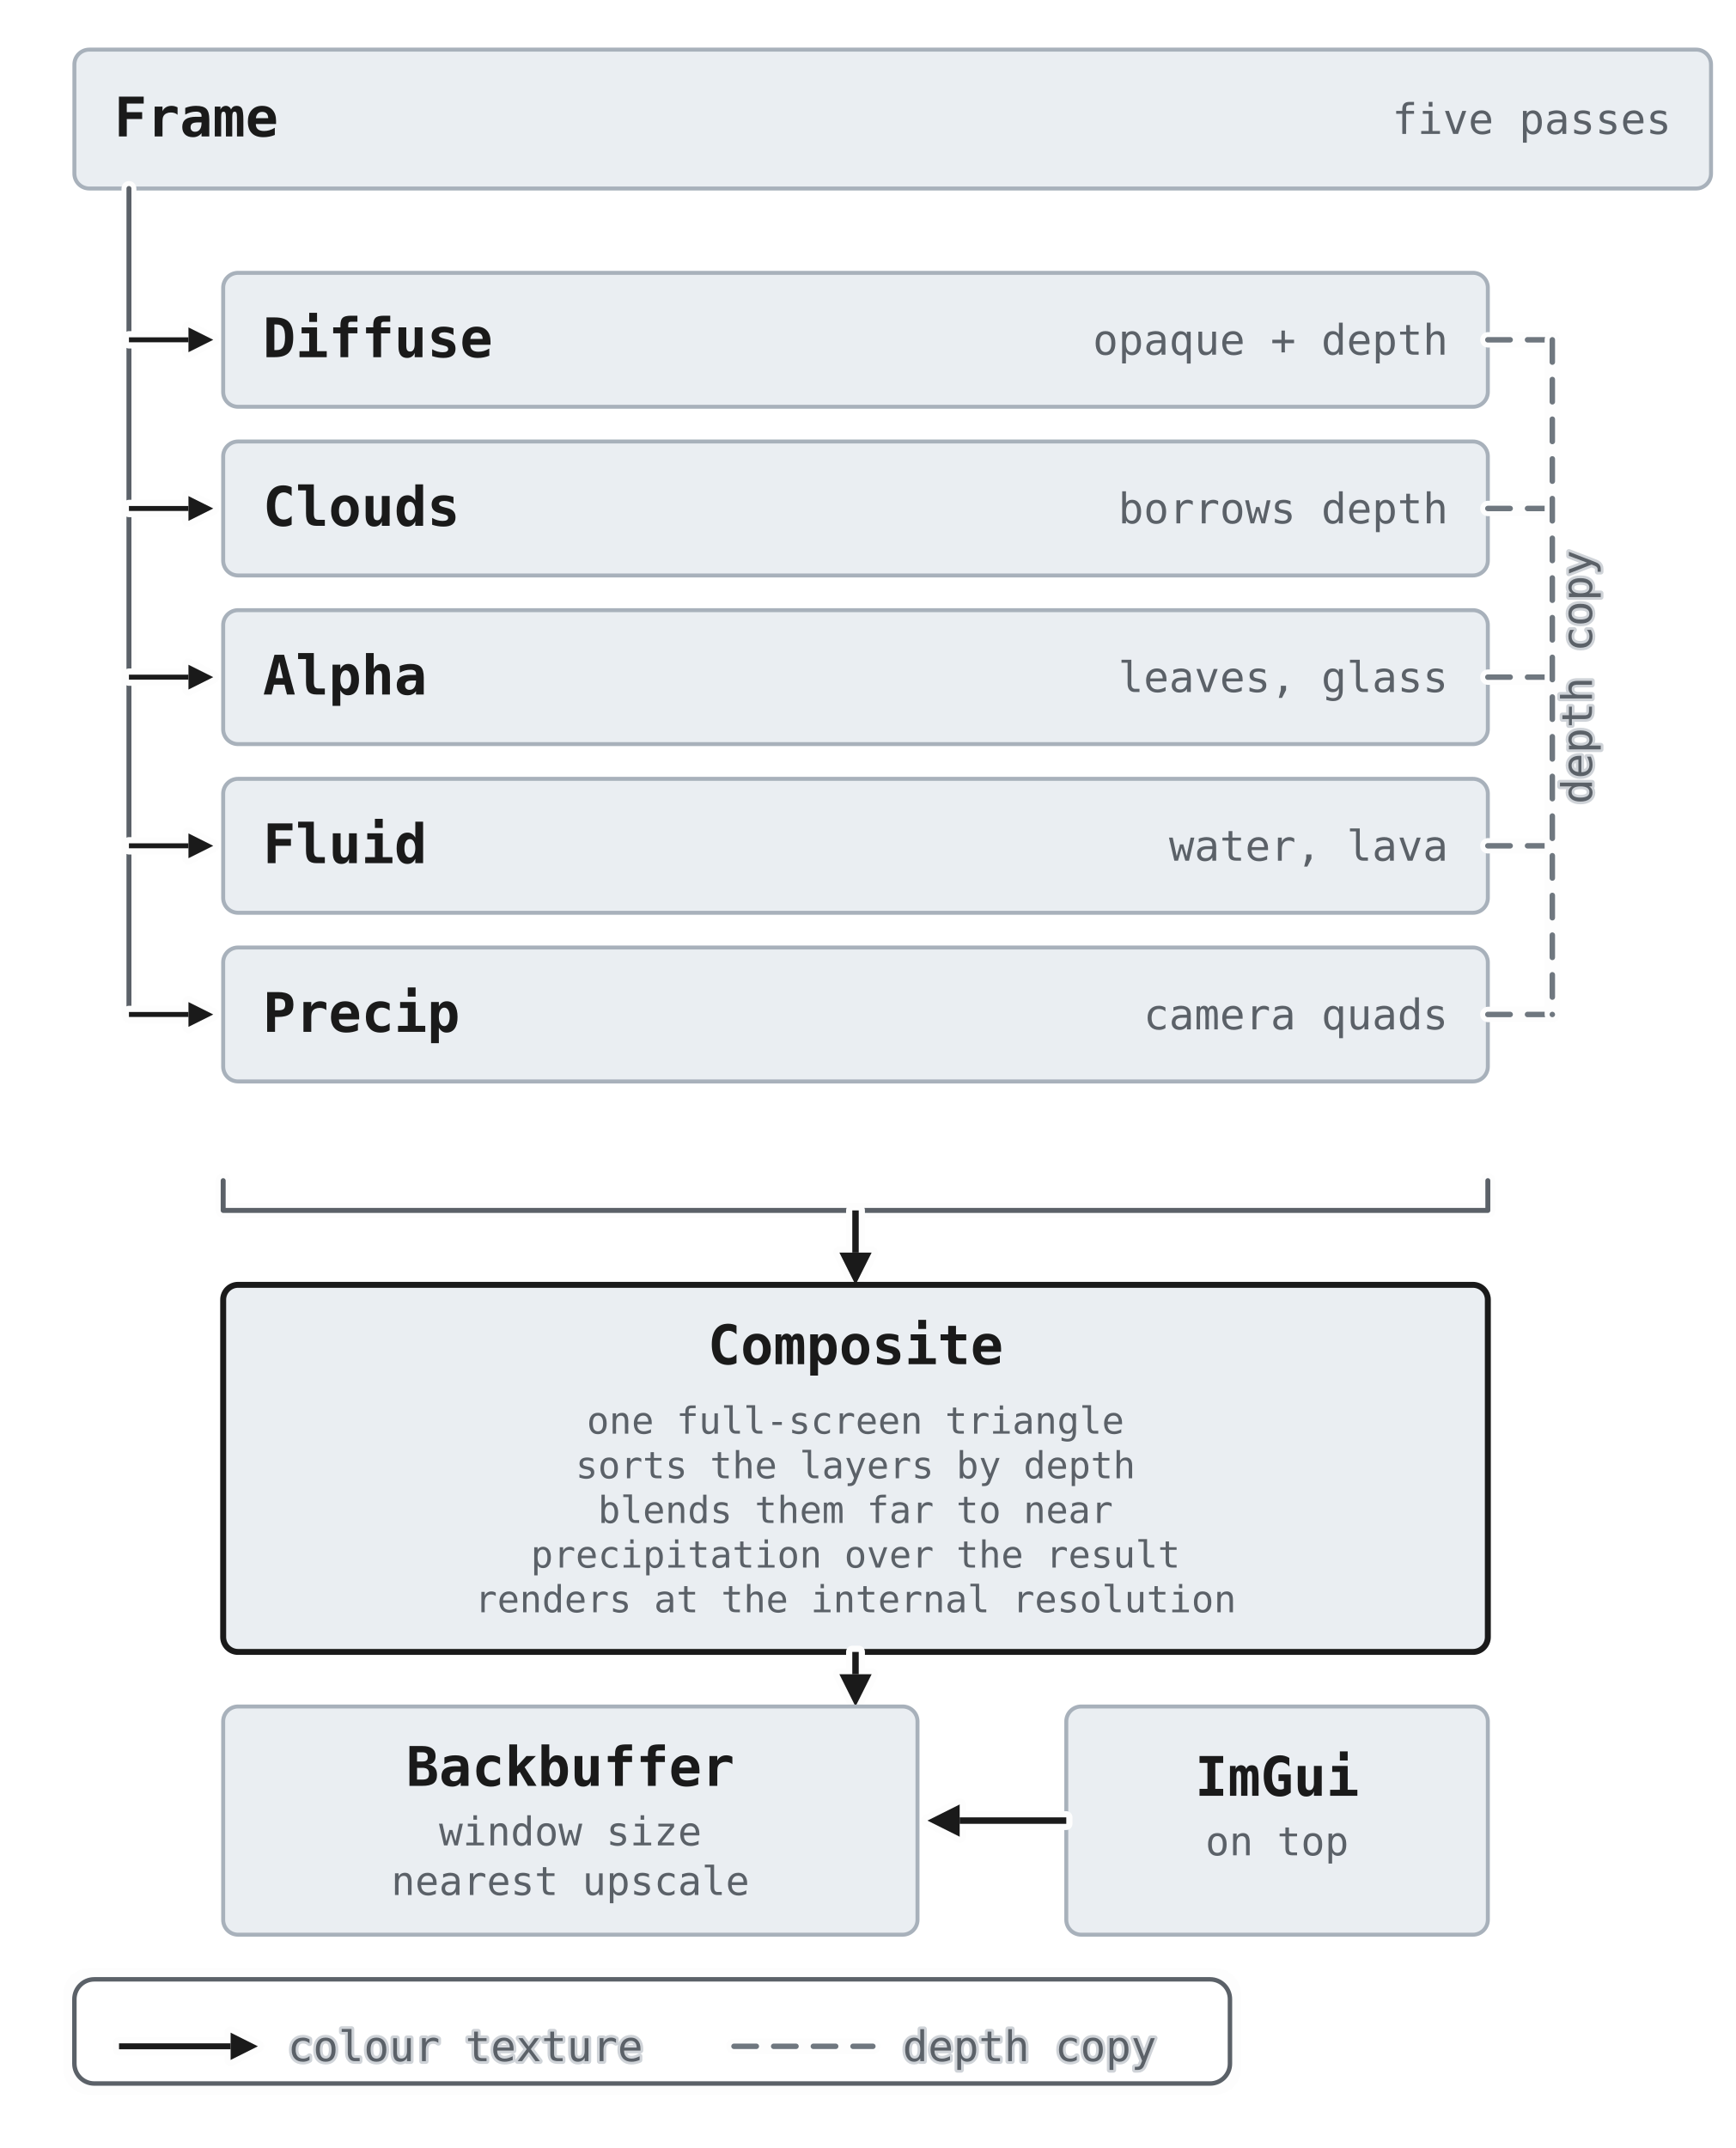
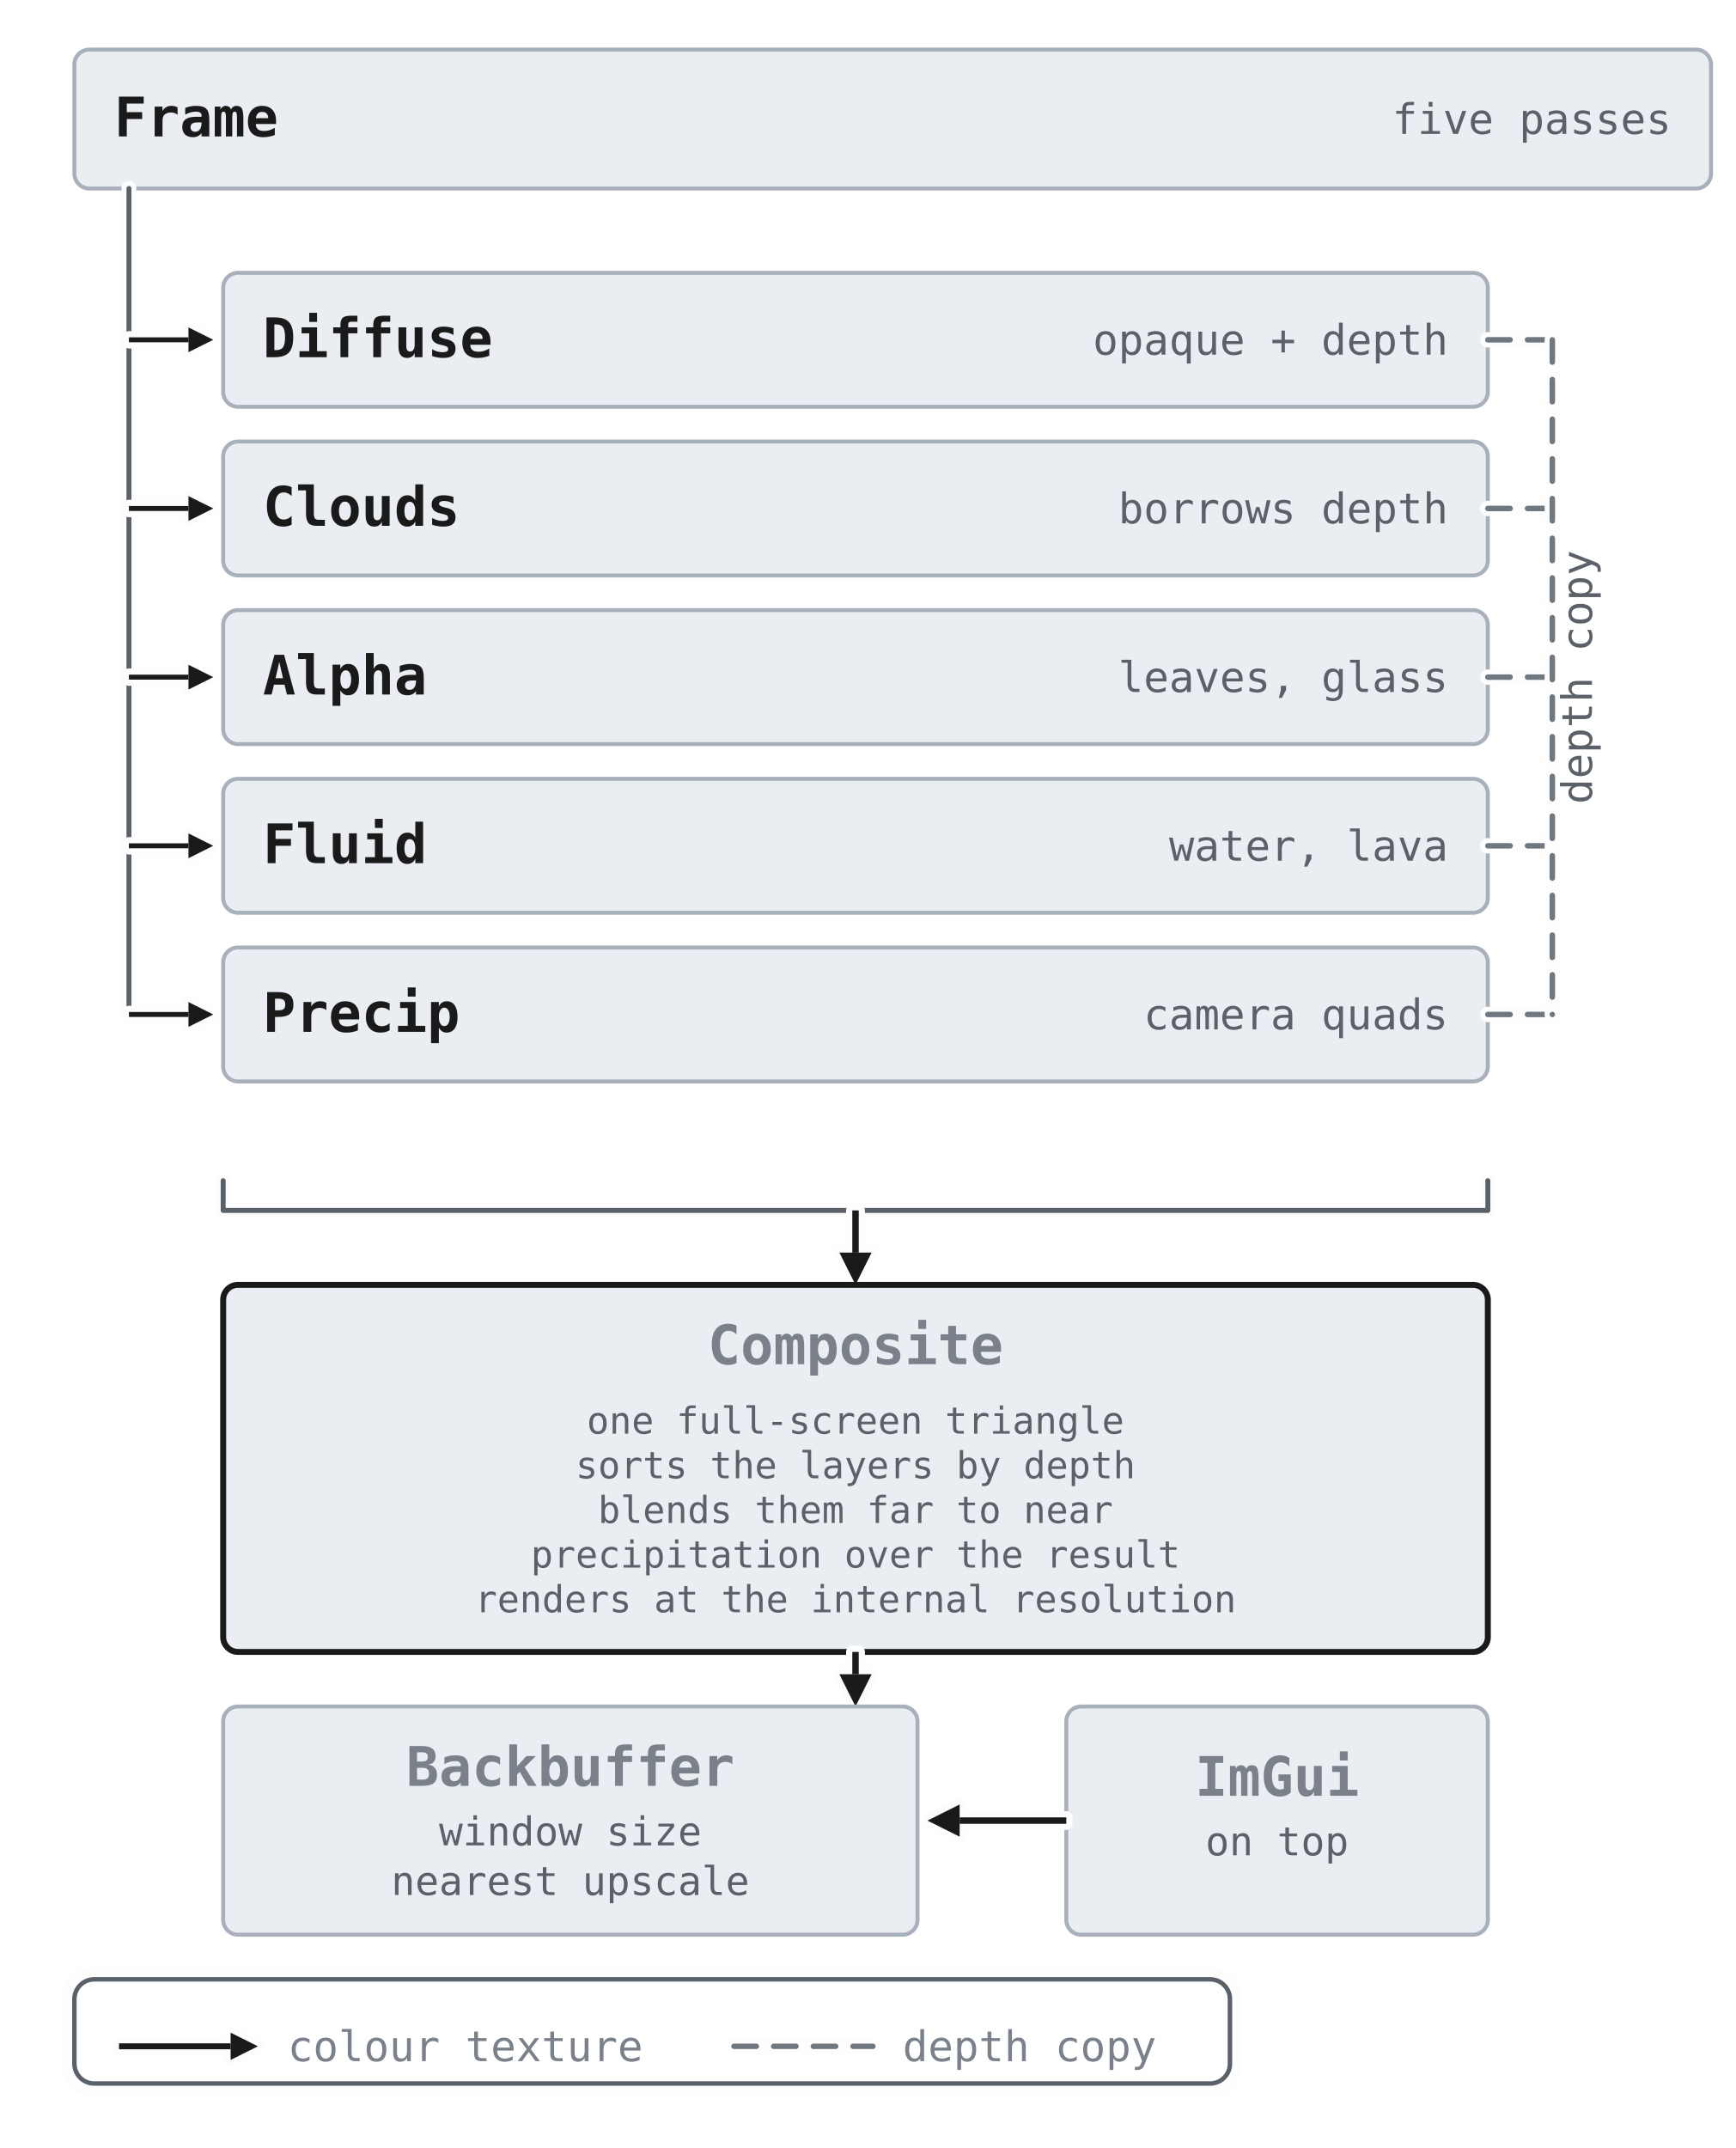
<svg xmlns="http://www.w3.org/2000/svg" viewBox="0 0 700 866" width="700" height="866" style="max-width:100%;height:auto">
  <rect x="30" y="20" width="660" height="56" rx="6" fill="#eaeef2" stroke="#a8b1bb" stroke-width="1.6" />
  <text x="46.00" y="55.00" font-family="Anonymous Pro, ui-monospace, SFMono-Regular, Menlo, monospace" font-size="22" font-weight="bold" text-anchor="start" fill="#1a1a1a">Frame</text>
  <text x="674.00" y="54.00" font-family="Anonymous Pro, ui-monospace, SFMono-Regular, Menlo, monospace" font-size="17" font-weight="normal" text-anchor="end" fill="#5b6168">five passes</text>
  <path d="M 52,76 L 52,409.0" fill="none" stroke="#fdfdfd" stroke-width="6.0" stroke-linecap="round" stroke-linejoin="round" />
  <path d="M 52,76 L 52,409.0" fill="none" stroke="#5b6168" stroke-width="2.0" stroke-linecap="round" stroke-linejoin="round" />
  <path d="M 52.00,138.00 L 76.00,138.00 L 76.00,136.00 L 52.00,136.00 Z" fill="#fdfdfd" stroke="#fdfdfd" stroke-width="5.0" stroke-linejoin="round" />
  <path d="M 76.00,142.00 L 86.00,137.00 L 76.00,132.00 Z" fill="#fdfdfd" stroke="#fdfdfd" stroke-width="5.0" stroke-linejoin="round" />
  <path d="M 52.00,138.00 L 76.00,138.00 L 76.00,136.00 L 52.00,136.00 Z" fill="#1a1a1a" />
  <path d="M 76.00,142.00 L 86.00,137.00 L 76.00,132.00 Z" fill="#1a1a1a" />
  <rect x="90" y="110" width="510" height="54" rx="6" fill="#eaeef2" stroke="#a8b1bb" stroke-width="1.6" />
  <text x="106.00" y="144.00" font-family="Anonymous Pro, ui-monospace, SFMono-Regular, Menlo, monospace" font-size="22" font-weight="bold" text-anchor="start" fill="#1a1a1a">Diffuse</text>
  <text x="584.00" y="143.00" font-family="Anonymous Pro, ui-monospace, SFMono-Regular, Menlo, monospace" font-size="17" font-weight="normal" text-anchor="end" fill="#5b6168">opaque + depth</text>
  <path d="M 52.00,206.00 L 76.00,206.00 L 76.00,204.00 L 52.00,204.00 Z" fill="#fdfdfd" stroke="#fdfdfd" stroke-width="5.0" stroke-linejoin="round" />
  <path d="M 76.00,210.00 L 86.00,205.00 L 76.00,200.00 Z" fill="#fdfdfd" stroke="#fdfdfd" stroke-width="5.0" stroke-linejoin="round" />
  <path d="M 52.00,206.00 L 76.00,206.00 L 76.00,204.00 L 52.00,204.00 Z" fill="#1a1a1a" />
  <path d="M 76.00,210.00 L 86.00,205.00 L 76.00,200.00 Z" fill="#1a1a1a" />
  <rect x="90" y="178" width="510" height="54" rx="6" fill="#eaeef2" stroke="#a8b1bb" stroke-width="1.6" />
  <text x="106.00" y="212.00" font-family="Anonymous Pro, ui-monospace, SFMono-Regular, Menlo, monospace" font-size="22" font-weight="bold" text-anchor="start" fill="#1a1a1a">Clouds</text>
  <text x="584.00" y="211.00" font-family="Anonymous Pro, ui-monospace, SFMono-Regular, Menlo, monospace" font-size="17" font-weight="normal" text-anchor="end" fill="#5b6168">borrows depth</text>
  <path d="M 52.00,274.00 L 76.00,274.00 L 76.00,272.00 L 52.00,272.00 Z" fill="#fdfdfd" stroke="#fdfdfd" stroke-width="5.0" stroke-linejoin="round" />
  <path d="M 76.00,278.00 L 86.00,273.00 L 76.00,268.00 Z" fill="#fdfdfd" stroke="#fdfdfd" stroke-width="5.0" stroke-linejoin="round" />
  <path d="M 52.00,274.00 L 76.00,274.00 L 76.00,272.00 L 52.00,272.00 Z" fill="#1a1a1a" />
  <path d="M 76.00,278.00 L 86.00,273.00 L 76.00,268.00 Z" fill="#1a1a1a" />
  <rect x="90" y="246" width="510" height="54" rx="6" fill="#eaeef2" stroke="#a8b1bb" stroke-width="1.6" />
  <text x="106.00" y="280.00" font-family="Anonymous Pro, ui-monospace, SFMono-Regular, Menlo, monospace" font-size="22" font-weight="bold" text-anchor="start" fill="#1a1a1a">Alpha</text>
  <text x="584.00" y="279.00" font-family="Anonymous Pro, ui-monospace, SFMono-Regular, Menlo, monospace" font-size="17" font-weight="normal" text-anchor="end" fill="#5b6168">leaves, glass</text>
  <path d="M 52.00,342.00 L 76.00,342.00 L 76.00,340.00 L 52.00,340.00 Z" fill="#fdfdfd" stroke="#fdfdfd" stroke-width="5.0" stroke-linejoin="round" />
  <path d="M 76.00,346.00 L 86.00,341.00 L 76.00,336.00 Z" fill="#fdfdfd" stroke="#fdfdfd" stroke-width="5.0" stroke-linejoin="round" />
  <path d="M 52.00,342.00 L 76.00,342.00 L 76.00,340.00 L 52.00,340.00 Z" fill="#1a1a1a" />
  <path d="M 76.00,346.00 L 86.00,341.00 L 76.00,336.00 Z" fill="#1a1a1a" />
  <rect x="90" y="314" width="510" height="54" rx="6" fill="#eaeef2" stroke="#a8b1bb" stroke-width="1.6" />
  <text x="106.00" y="348.00" font-family="Anonymous Pro, ui-monospace, SFMono-Regular, Menlo, monospace" font-size="22" font-weight="bold" text-anchor="start" fill="#1a1a1a">Fluid</text>
  <text x="584.00" y="347.00" font-family="Anonymous Pro, ui-monospace, SFMono-Regular, Menlo, monospace" font-size="17" font-weight="normal" text-anchor="end" fill="#5b6168">water, lava</text>
  <path d="M 52.00,410.00 L 76.00,410.00 L 76.00,408.00 L 52.00,408.00 Z" fill="#fdfdfd" stroke="#fdfdfd" stroke-width="5.0" stroke-linejoin="round" />
  <path d="M 76.00,414.00 L 86.00,409.00 L 76.00,404.00 Z" fill="#fdfdfd" stroke="#fdfdfd" stroke-width="5.0" stroke-linejoin="round" />
  <path d="M 52.00,410.00 L 76.00,410.00 L 76.00,408.00 L 52.00,408.00 Z" fill="#1a1a1a" />
  <path d="M 76.00,414.00 L 86.00,409.00 L 76.00,404.00 Z" fill="#1a1a1a" />
  <rect x="90" y="382" width="510" height="54" rx="6" fill="#eaeef2" stroke="#a8b1bb" stroke-width="1.6" />
  <text x="106.00" y="416.00" font-family="Anonymous Pro, ui-monospace, SFMono-Regular, Menlo, monospace" font-size="22" font-weight="bold" text-anchor="start" fill="#1a1a1a">Precip</text>
  <text x="584.00" y="415.00" font-family="Anonymous Pro, ui-monospace, SFMono-Regular, Menlo, monospace" font-size="17" font-weight="normal" text-anchor="end" fill="#5b6168">camera quads</text>
  <path d="M 600.0,137.0 L 626.0,137.0" fill="none" stroke="#fdfdfd" stroke-width="6.2" stroke-linecap="round" stroke-linejoin="round" />
  <path d="M 600.0,137.0 L 626.0,137.0" fill="none" stroke="#6f777f" stroke-width="2.2" stroke-linecap="round" stroke-linejoin="round" stroke-dasharray="9 7" />
  <path d="M 600.0,205.0 L 626.0,205.0" fill="none" stroke="#fdfdfd" stroke-width="6.2" stroke-linecap="round" stroke-linejoin="round" />
  <path d="M 600.0,205.0 L 626.0,205.0" fill="none" stroke="#6f777f" stroke-width="2.2" stroke-linecap="round" stroke-linejoin="round" stroke-dasharray="9 7" />
  <path d="M 600.0,273.0 L 626.0,273.0" fill="none" stroke="#fdfdfd" stroke-width="6.2" stroke-linecap="round" stroke-linejoin="round" />
  <path d="M 600.0,273.0 L 626.0,273.0" fill="none" stroke="#6f777f" stroke-width="2.2" stroke-linecap="round" stroke-linejoin="round" stroke-dasharray="9 7" />
  <path d="M 600.0,341.0 L 626.0,341.0" fill="none" stroke="#fdfdfd" stroke-width="6.2" stroke-linecap="round" stroke-linejoin="round" />
  <path d="M 600.0,341.0 L 626.0,341.0" fill="none" stroke="#6f777f" stroke-width="2.2" stroke-linecap="round" stroke-linejoin="round" stroke-dasharray="9 7" />
  <path d="M 600.0,409.0 L 626.0,409.0" fill="none" stroke="#fdfdfd" stroke-width="6.2" stroke-linecap="round" stroke-linejoin="round" />
  <path d="M 600.0,409.0 L 626.0,409.0" fill="none" stroke="#6f777f" stroke-width="2.2" stroke-linecap="round" stroke-linejoin="round" stroke-dasharray="9 7" />
  <path d="M 626.0,137.0 L 626.0,409.0" fill="none" stroke="#fdfdfd" stroke-width="6.2" stroke-linecap="round" stroke-linejoin="round" />
  <path d="M 626.0,137.0 L 626.0,409.0" fill="none" stroke="#6f777f" stroke-width="2.2" stroke-linecap="round" stroke-linejoin="round" stroke-dasharray="9 7" />
-   <text x="642.00" y="273.00" font-family="Anonymous Pro, ui-monospace, SFMono-Regular, Menlo, monospace" font-size="17" font-weight="normal" text-anchor="middle" transform="rotate(-90 642.00 273.00)" fill="none" stroke="#cfd3d8" stroke-width="2.2" stroke-linejoin="round" stroke-linecap="round">depth copy</text>
  <text x="642.00" y="273.00" font-family="Anonymous Pro, ui-monospace, SFMono-Regular, Menlo, monospace" font-size="17" font-weight="normal" text-anchor="middle" transform="rotate(-90 642.00 273.00)" fill="#5b6168">depth copy</text>
  <path d="M 90,476 L 90,488 L 600,488 L 600,476" fill="none" stroke="#fdfdfd" stroke-width="6.0" stroke-linecap="round" stroke-linejoin="round" />
  <path d="M 90,476 L 90,488 L 600,488 L 600,476" fill="none" stroke="#5b6168" stroke-width="2.0" stroke-linecap="round" stroke-linejoin="round" />
  <path d="M 343.70,488.00 L 343.70,505.00 L 346.30,505.00 L 346.30,488.00 Z" fill="#fdfdfd" stroke="#fdfdfd" stroke-width="5.0" stroke-linejoin="round" />
  <path d="M 338.50,505.00 L 345.00,518.00 L 351.50,505.00 Z" fill="#fdfdfd" stroke="#fdfdfd" stroke-width="5.0" stroke-linejoin="round" />
  <path d="M 343.70,488.00 L 343.70,505.00 L 346.30,505.00 L 346.30,488.00 Z" fill="#1a1a1a" />
  <path d="M 338.50,505.00 L 345.00,518.00 L 351.50,505.00 Z" fill="#1a1a1a" />
  <rect x="90" y="518" width="510" height="148" rx="6" fill="#eaeef2" stroke="#1a1a1a" stroke-width="2.4" />
-   <text x="345.00" y="550.00" font-family="Anonymous Pro, ui-monospace, SFMono-Regular, Menlo, monospace" font-size="22" font-weight="bold" text-anchor="middle" fill="#1a1a1a">Composite</text>
+   <text x="345.00" y="550.00" font-family="Anonymous Pro, ui-monospace, SFMono-Regular, Menlo, monospace" font-size="22" font-weight="bold" text-anchor="middle" fill="#7a818a">Composite</text>
  <text x="345.00" y="578.00" font-family="Anonymous Pro, ui-monospace, SFMono-Regular, Menlo, monospace" font-size="15" font-weight="normal" text-anchor="middle" fill="#5b6168">one full-screen triangle</text>
  <text x="345.00" y="596.00" font-family="Anonymous Pro, ui-monospace, SFMono-Regular, Menlo, monospace" font-size="15" font-weight="normal" text-anchor="middle" fill="#5b6168">sorts the layers by depth</text>
  <text x="345.00" y="614.00" font-family="Anonymous Pro, ui-monospace, SFMono-Regular, Menlo, monospace" font-size="15" font-weight="normal" text-anchor="middle" fill="#5b6168">blends them far to near</text>
  <text x="345.00" y="632.00" font-family="Anonymous Pro, ui-monospace, SFMono-Regular, Menlo, monospace" font-size="15" font-weight="normal" text-anchor="middle" fill="#5b6168">precipitation over the result</text>
  <text x="345.00" y="650.00" font-family="Anonymous Pro, ui-monospace, SFMono-Regular, Menlo, monospace" font-size="15" font-weight="normal" text-anchor="middle" fill="#5b6168">renders at the internal resolution</text>
  <path d="M 343.70,666.00 L 343.70,675.00 L 346.30,675.00 L 346.30,666.00 Z" fill="#fdfdfd" stroke="#fdfdfd" stroke-width="5.0" stroke-linejoin="round" />
  <path d="M 338.50,675.00 L 345.00,688.00 L 351.50,675.00 Z" fill="#fdfdfd" stroke="#fdfdfd" stroke-width="5.0" stroke-linejoin="round" />
  <path d="M 343.70,666.00 L 343.70,675.00 L 346.30,675.00 L 346.30,666.00 Z" fill="#1a1a1a" />
  <path d="M 338.50,675.00 L 345.00,688.00 L 351.50,675.00 Z" fill="#1a1a1a" />
  <rect x="90" y="688" width="280" height="92" rx="6" fill="#eaeef2" stroke="#a8b1bb" stroke-width="1.6" />
-   <text x="230.00" y="720.00" font-family="Anonymous Pro, ui-monospace, SFMono-Regular, Menlo, monospace" font-size="22" font-weight="bold" text-anchor="middle" fill="#1a1a1a">Backbuffer</text>
+   <text x="230.00" y="720.00" font-family="Anonymous Pro, ui-monospace, SFMono-Regular, Menlo, monospace" font-size="22" font-weight="bold" text-anchor="middle" fill="#7a818a">Backbuffer</text>
  <text x="230.00" y="744.00" font-family="Anonymous Pro, ui-monospace, SFMono-Regular, Menlo, monospace" font-size="16" font-weight="normal" text-anchor="middle" fill="#5b6168">window size</text>
  <text x="230.00" y="764.00" font-family="Anonymous Pro, ui-monospace, SFMono-Regular, Menlo, monospace" font-size="16" font-weight="normal" text-anchor="middle" fill="#5b6168">nearest upscale</text>
  <rect x="430" y="688" width="170" height="92" rx="6" fill="#eaeef2" stroke="#a8b1bb" stroke-width="1.6" />
-   <text x="515.00" y="724.00" font-family="Anonymous Pro, ui-monospace, SFMono-Regular, Menlo, monospace" font-size="22" font-weight="bold" text-anchor="middle" fill="#1a1a1a">ImGui</text>
+   <text x="515.00" y="724.00" font-family="Anonymous Pro, ui-monospace, SFMono-Regular, Menlo, monospace" font-size="22" font-weight="bold" text-anchor="middle" fill="#7a818a">ImGui</text>
  <text x="515.00" y="748.00" font-family="Anonymous Pro, ui-monospace, SFMono-Regular, Menlo, monospace" font-size="16" font-weight="normal" text-anchor="middle" fill="#5b6168">on top</text>
  <path d="M 430.00,732.70 L 387.00,732.70 L 387.00,735.30 L 430.00,735.30 Z" fill="#fdfdfd" stroke="#fdfdfd" stroke-width="5.0" stroke-linejoin="round" />
  <path d="M 387.00,727.50 L 374.00,734.00 L 387.00,740.50 Z" fill="#fdfdfd" stroke="#fdfdfd" stroke-width="5.0" stroke-linejoin="round" />
  <path d="M 430.00,732.70 L 387.00,732.70 L 387.00,735.30 L 430.00,735.30 Z" fill="#1a1a1a" />
  <path d="M 387.00,727.50 L 374.00,734.00 L 387.00,740.50 Z" fill="#1a1a1a" />
  <rect x="28" y="796" width="470" height="46" rx="8" fill="none" stroke="#fdfdfd" stroke-width="5" />
  <rect x="30" y="798" width="466" height="42" rx="8" fill="none" stroke="#5b6168" stroke-width="1.8" />
  <path d="M 48.00,826.20 L 93.00,826.20 L 93.00,823.80 L 48.00,823.80 Z" fill="#fdfdfd" stroke="#fdfdfd" stroke-width="5.0" stroke-linejoin="round" />
  <path d="M 93.00,830.50 L 104.00,825.00 L 93.00,819.50 Z" fill="#fdfdfd" stroke="#fdfdfd" stroke-width="5.0" stroke-linejoin="round" />
  <path d="M 48.00,826.20 L 93.00,826.20 L 93.00,823.80 L 48.00,823.80 Z" fill="#1a1a1a" />
  <path d="M 93.00,830.50 L 104.00,825.00 L 93.00,819.50 Z" fill="#1a1a1a" />
-   <text x="116.00" y="831.00" font-family="Anonymous Pro, ui-monospace, SFMono-Regular, Menlo, monospace" font-size="17" font-weight="normal" text-anchor="start" fill="none" stroke="#cfd3d8" stroke-width="2.2" stroke-linejoin="round" stroke-linecap="round">colour texture</text>
-   <text x="116.00" y="831.00" font-family="Anonymous Pro, ui-monospace, SFMono-Regular, Menlo, monospace" font-size="17" font-weight="normal" text-anchor="start" fill="#5b6168">colour texture</text>
+   <text x="116.00" y="831.00" font-family="Anonymous Pro, ui-monospace, SFMono-Regular, Menlo, monospace" font-size="17" font-weight="normal" text-anchor="start" fill="#7a818a">colour texture</text>
  <path d="M 296.0,825.0 L 352.0,825.0" fill="none" stroke="#fdfdfd" stroke-width="6.2" stroke-linecap="round" stroke-linejoin="round" />
  <path d="M 296.0,825.0 L 352.0,825.0" fill="none" stroke="#6f777f" stroke-width="2.2" stroke-linecap="round" stroke-linejoin="round" stroke-dasharray="9 7" />
-   <text x="364.00" y="831.00" font-family="Anonymous Pro, ui-monospace, SFMono-Regular, Menlo, monospace" font-size="17" font-weight="normal" text-anchor="start" fill="none" stroke="#cfd3d8" stroke-width="2.2" stroke-linejoin="round" stroke-linecap="round">depth copy</text>
-   <text x="364.00" y="831.00" font-family="Anonymous Pro, ui-monospace, SFMono-Regular, Menlo, monospace" font-size="17" font-weight="normal" text-anchor="start" fill="#5b6168">depth copy</text>
+   <text x="364.00" y="831.00" font-family="Anonymous Pro, ui-monospace, SFMono-Regular, Menlo, monospace" font-size="17" font-weight="normal" text-anchor="start" fill="#7a818a">depth copy</text>
</svg>
